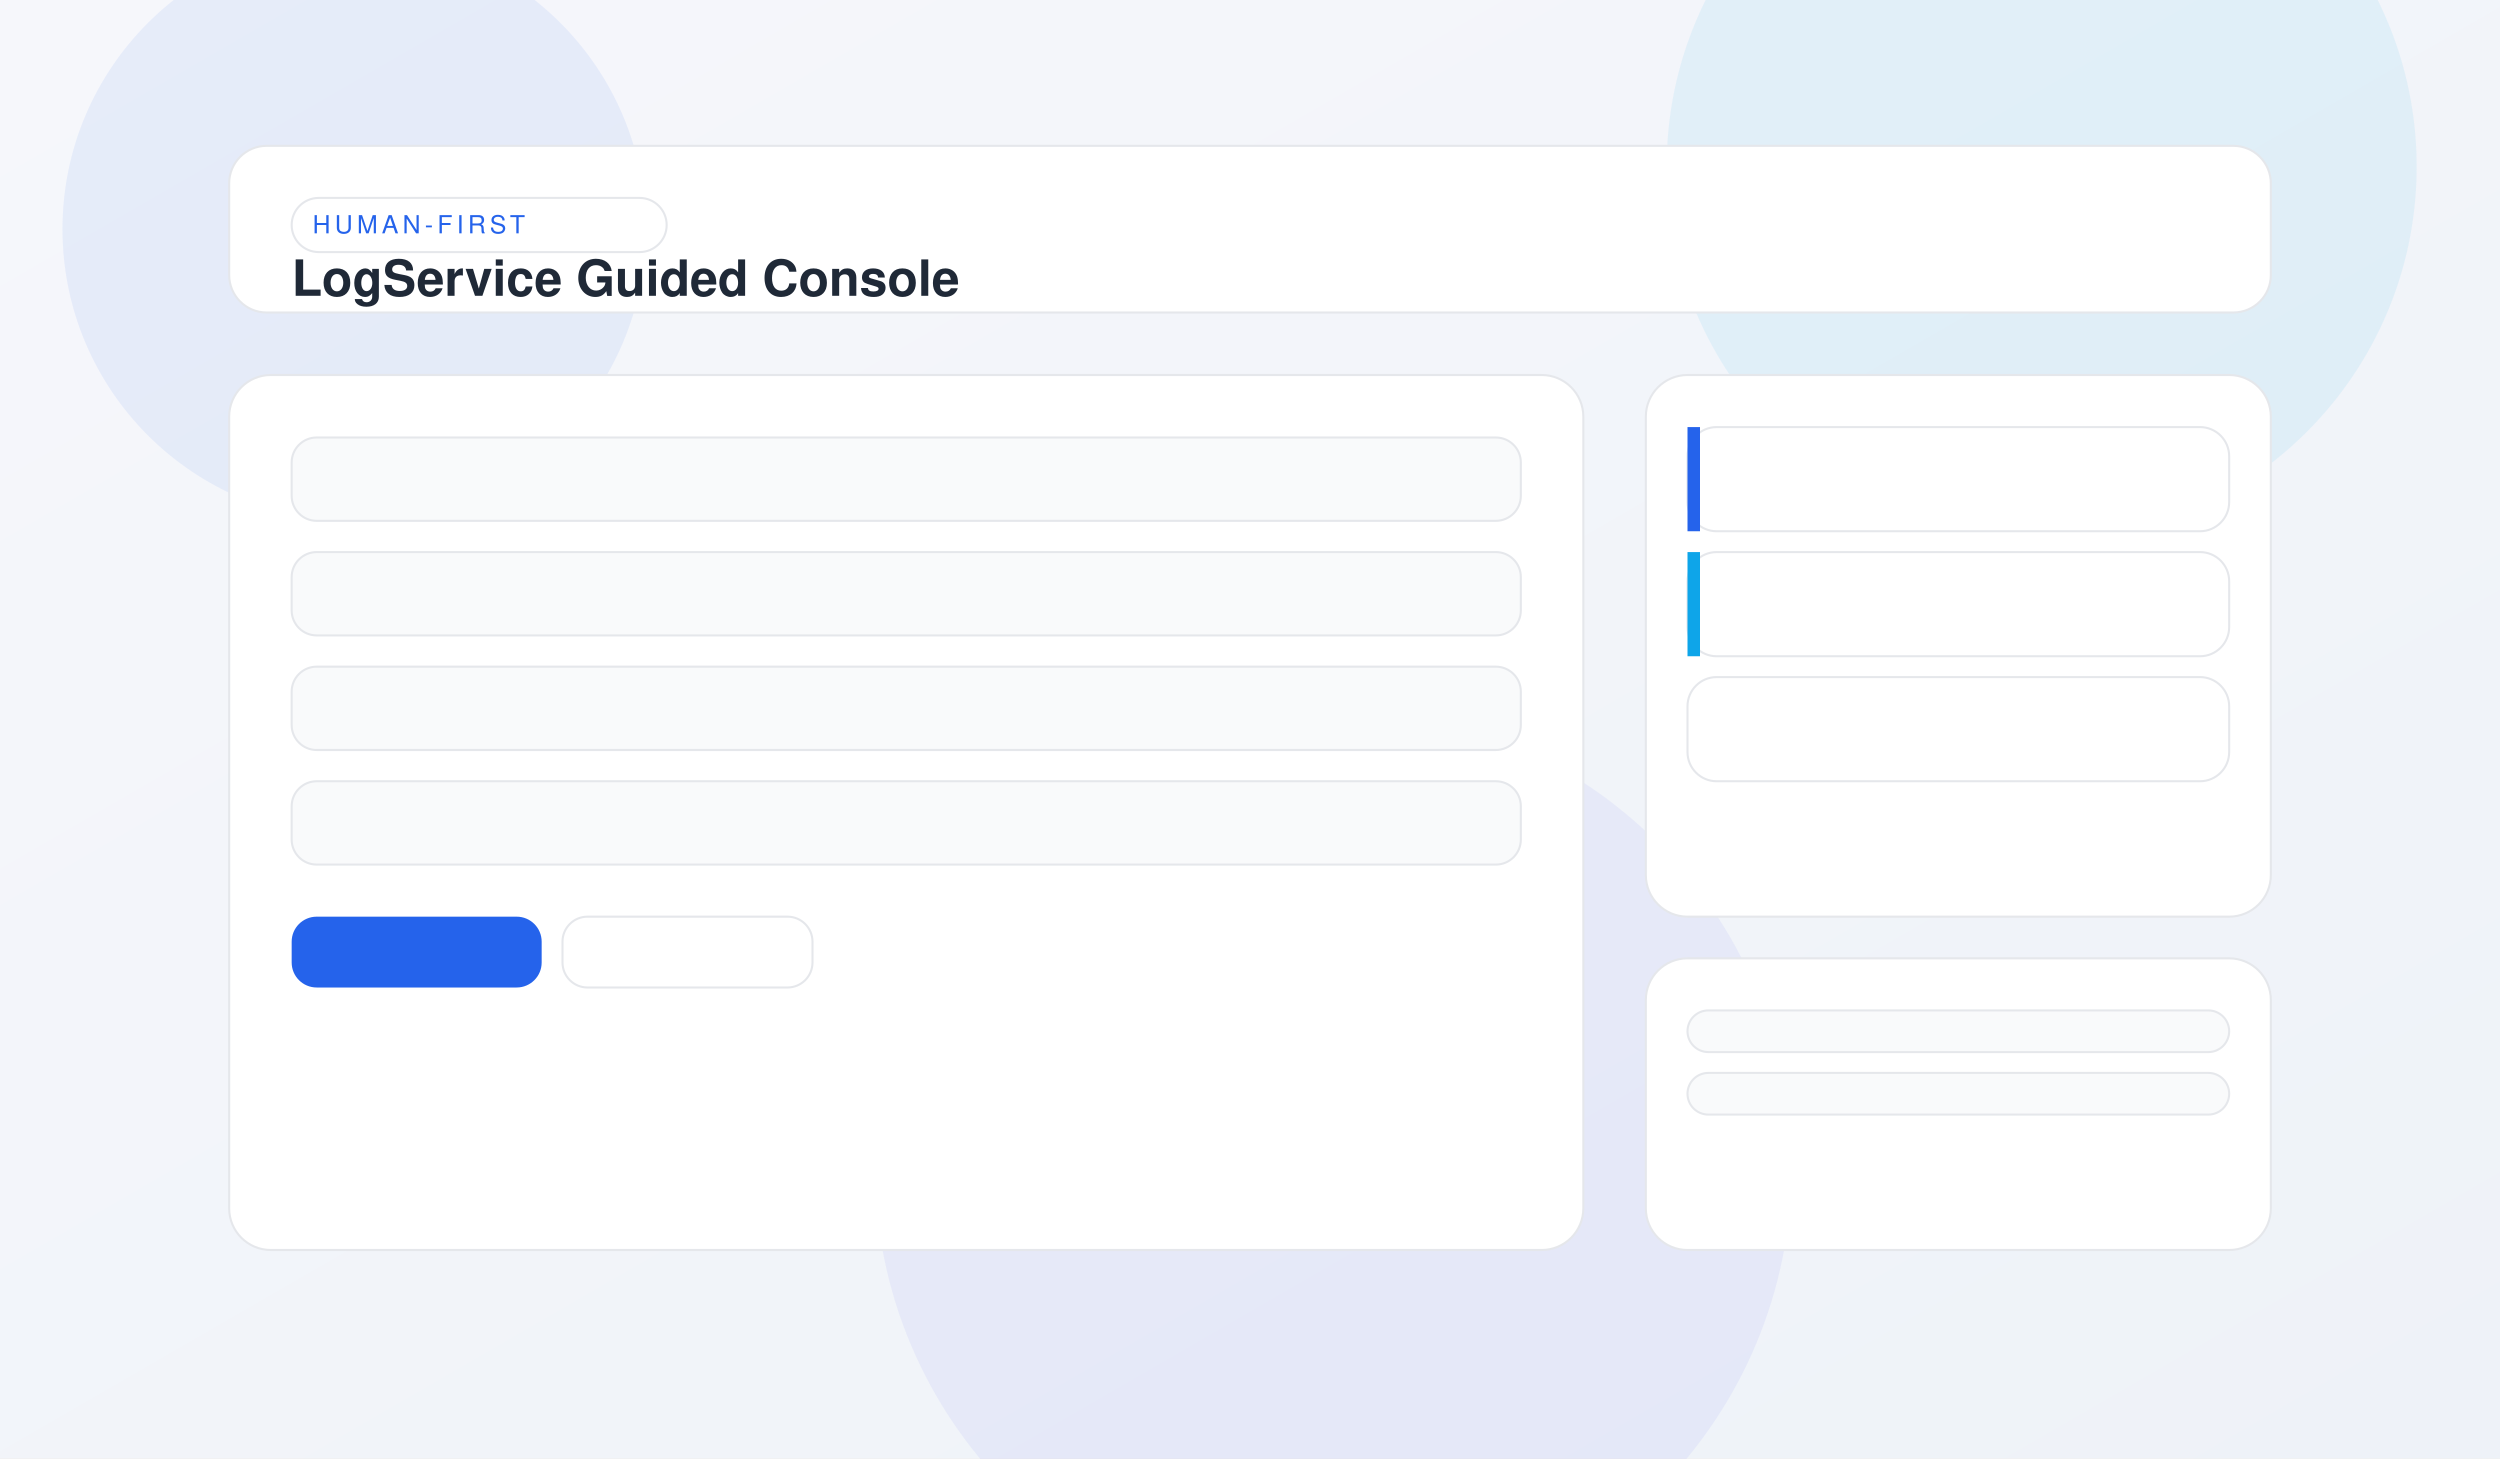
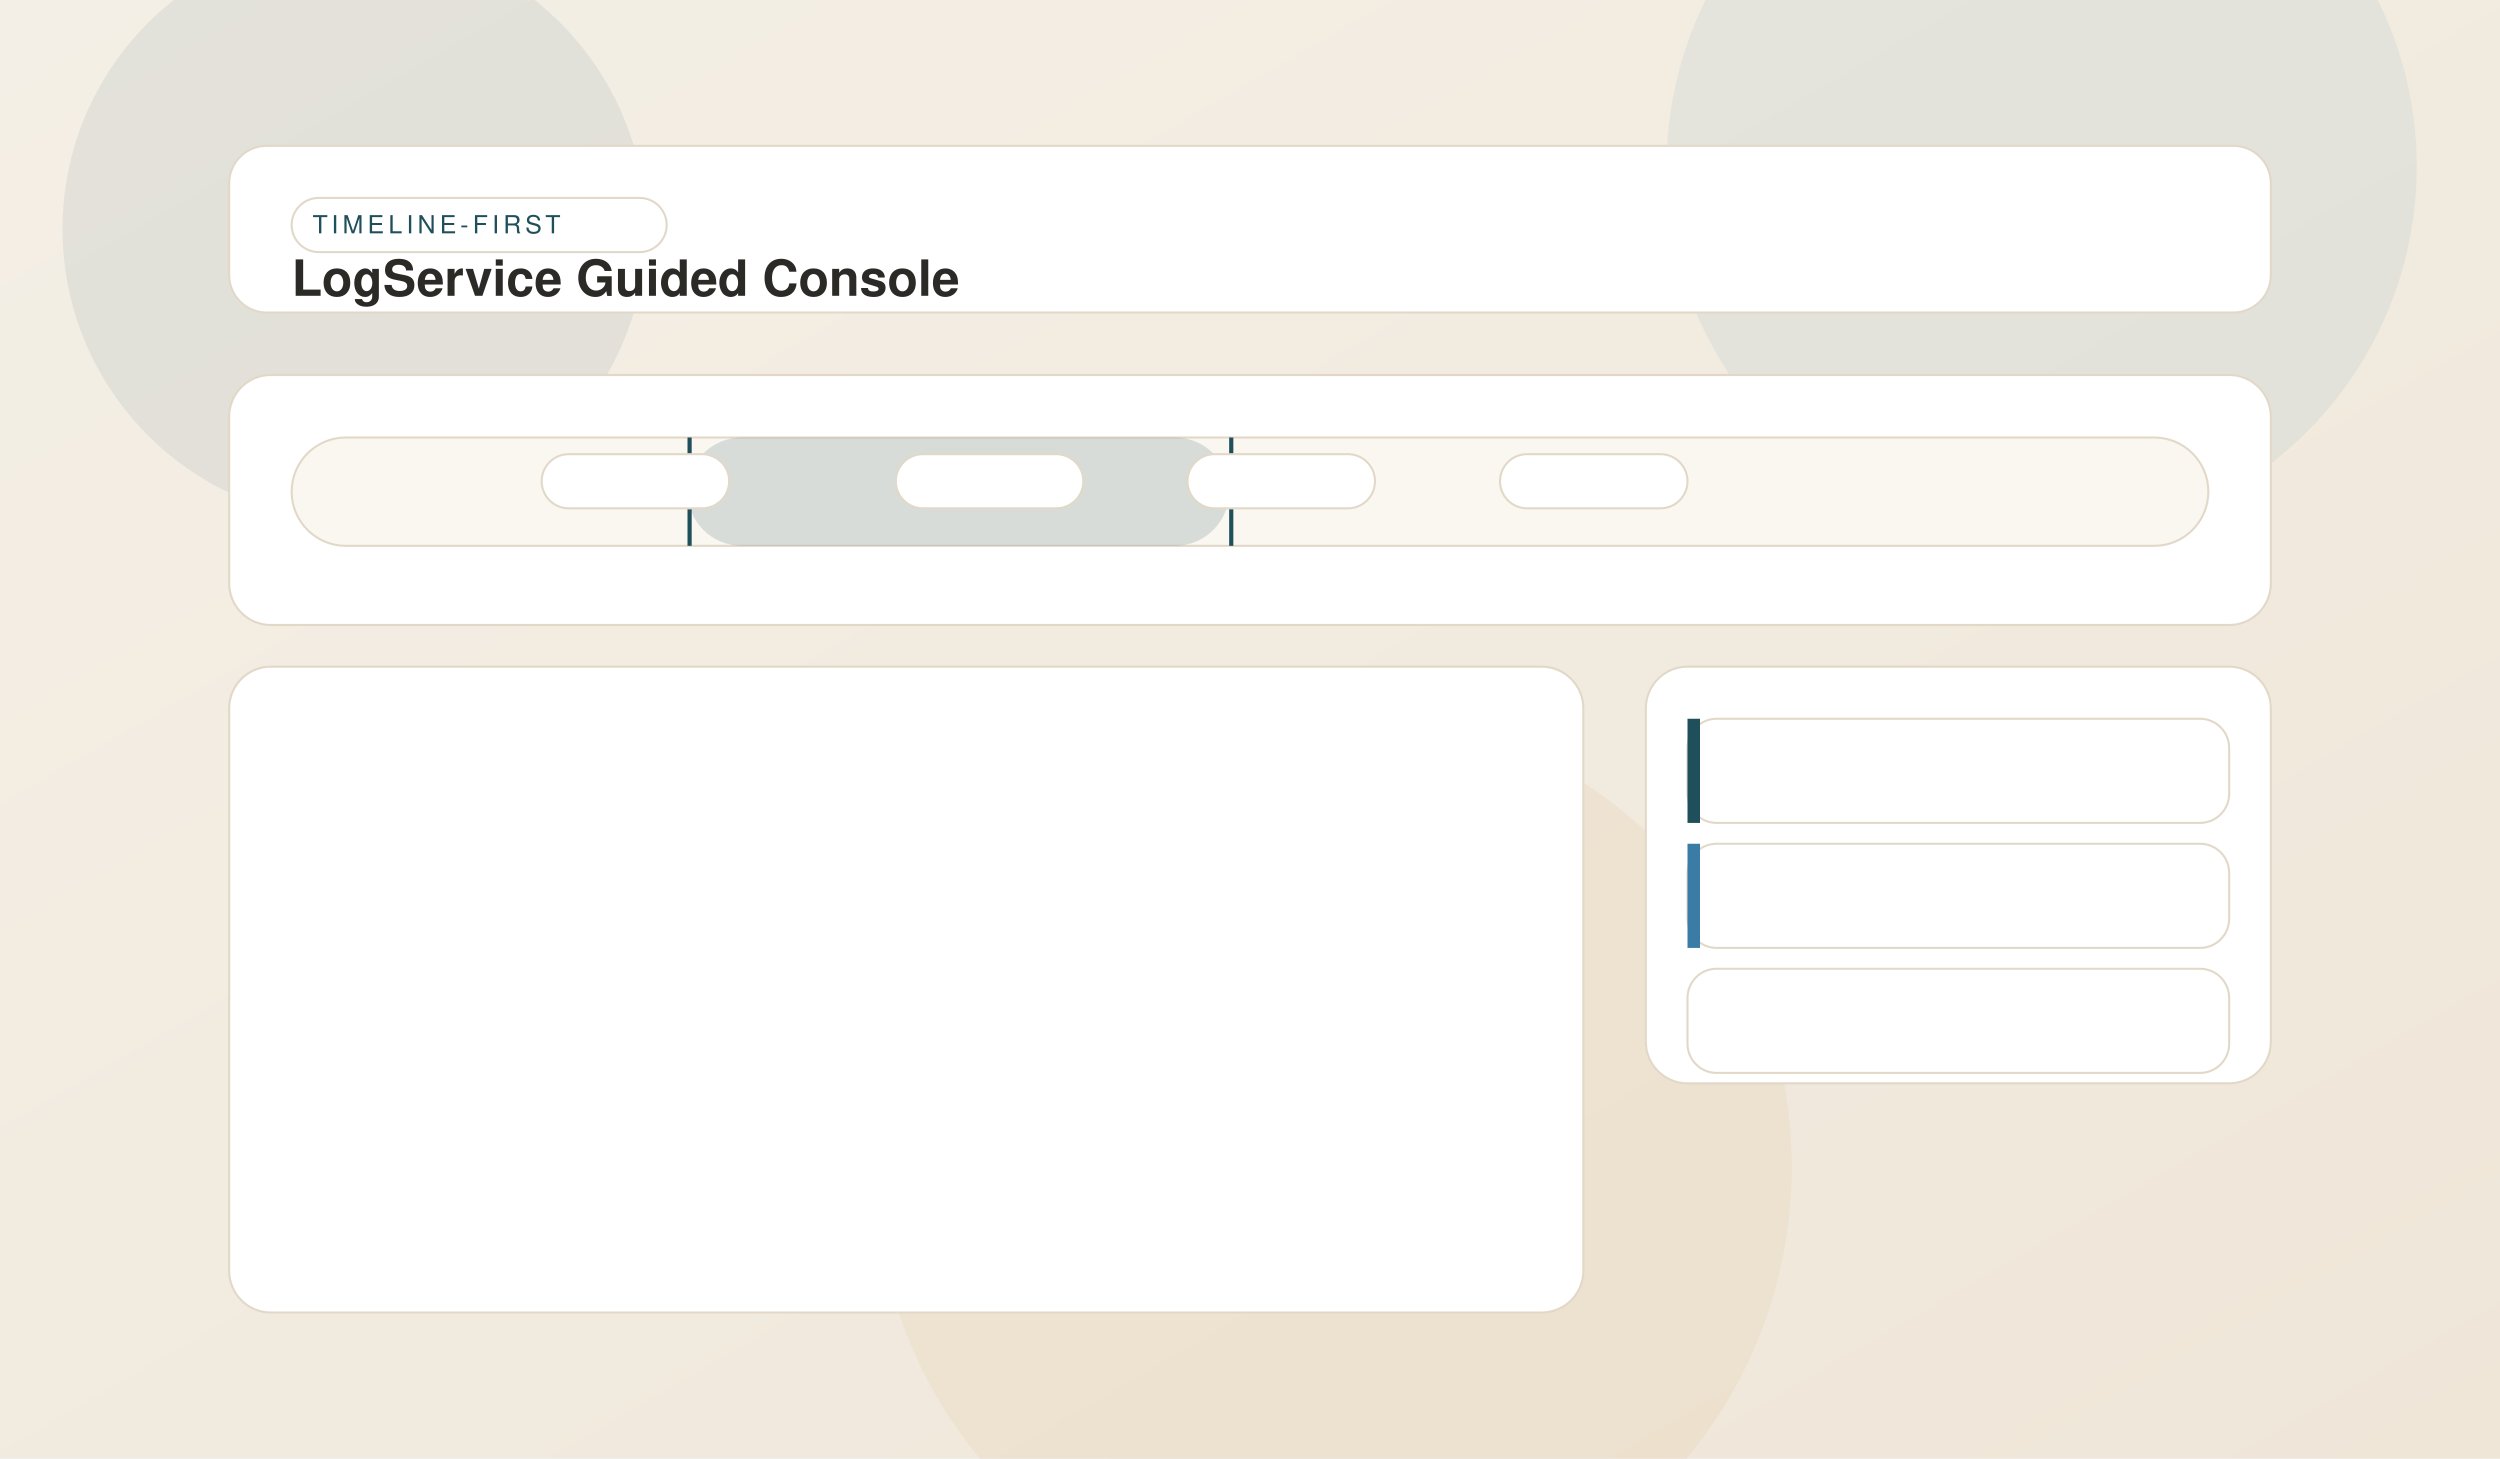
<svg xmlns="http://www.w3.org/2000/svg" width="1200" height="700" viewBox="0 0 1200 700" fill="none">
  <defs>
    <linearGradient id="bg" x1="0" y1="0" x2="1" y2="1">
-       <stop offset="0%" stop-color="#f6f7fb" />
-       <stop offset="100%" stop-color="#eef2f8" />
+       <stop offset="0%" stop-color="#f4efe6" />
+       <stop offset="100%" stop-color="#efe6d8" />
    </linearGradient>
  </defs>
  <rect width="1200" height="700" fill="url(#bg)" />
-   <circle cx="170" cy="110" r="140" fill="#2563eb" opacity="0.08" />
-   <circle cx="980" cy="80" r="180" fill="#0ea5e9" opacity="0.08" />
-   <circle cx="640" cy="560" r="220" fill="#6366f1" opacity="0.08" />
-   <rect x="110" y="70" width="980" height="80" rx="18" fill="#ffffff" stroke="#e5e7eb" />
-   <rect x="140" y="95" width="180" height="26" rx="13" fill="#ffffff" stroke="#e5e7eb" />
-   <text x="150" y="112" fill="#2563eb" font-family="Helvetica, Arial, sans-serif" font-size="12" letter-spacing="2">HUMAN-FIRST</text>
-   <text x="140" y="142" fill="#1f2937" font-family="Helvetica, Arial, sans-serif" font-size="24" font-weight="600">LogService Guided Console</text>
-   <rect x="110" y="180" width="650" height="420" rx="20" fill="#ffffff" stroke="#e5e7eb" />
-   <rect x="140" y="210" width="590" height="40" rx="12" fill="#f9fafb" stroke="#e5e7eb" />
-   <rect x="140" y="265" width="590" height="40" rx="12" fill="#f9fafb" stroke="#e5e7eb" />
-   <rect x="140" y="320" width="590" height="40" rx="12" fill="#f9fafb" stroke="#e5e7eb" />
-   <rect x="140" y="375" width="590" height="40" rx="12" fill="#f9fafb" stroke="#e5e7eb" />
-   <rect x="140" y="440" width="120" height="34" rx="12" fill="#2563eb" />
-   <rect x="270" y="440" width="120" height="34" rx="12" fill="#ffffff" stroke="#e5e7eb" />
-   <rect x="790" y="180" width="300" height="260" rx="20" fill="#ffffff" stroke="#e5e7eb" />
-   <rect x="810" y="205" width="260" height="50" rx="14" fill="#ffffff" stroke="#e5e7eb" />
-   <rect x="810" y="265" width="260" height="50" rx="14" fill="#ffffff" stroke="#e5e7eb" />
-   <rect x="810" y="325" width="260" height="50" rx="14" fill="#ffffff" stroke="#e5e7eb" />
-   <rect x="810" y="205" width="6" height="50" fill="#2563eb" />
-   <rect x="810" y="265" width="6" height="50" fill="#0ea5e9" />
-   <rect x="790" y="460" width="300" height="140" rx="20" fill="#ffffff" stroke="#e5e7eb" />
-   <rect x="810" y="485" width="260" height="20" rx="10" fill="#f9fafb" stroke="#e5e7eb" />
-   <rect x="810" y="515" width="260" height="20" rx="10" fill="#f9fafb" stroke="#e5e7eb" />
+   <circle cx="170" cy="110" r="140" fill="#1f4f5a" opacity="0.08" />
+   <circle cx="980" cy="80" r="180" fill="#3a7ca5" opacity="0.08" />
+   <circle cx="640" cy="560" r="220" fill="#c68e40" opacity="0.08" />
+   <rect x="110" y="70" width="980" height="80" rx="18" fill="#ffffff" stroke="#e2d8c8" />
+   <rect x="140" y="95" width="180" height="26" rx="13" fill="#ffffff" stroke="#e2d8c8" />
+   <text x="150" y="112" fill="#1f4f5a" font-family="Helvetica, Arial, sans-serif" font-size="12" letter-spacing="2">TIMELINE-FIRST</text>
+   <text x="140" y="142" fill="#2b2a27" font-family="Helvetica, Arial, sans-serif" font-size="24" font-weight="600">LogService Guided Console</text>
+   <rect x="110" y="180" width="980" height="120" rx="20" fill="#ffffff" stroke="#e2d8c8" />
+   <rect x="140" y="210" width="920" height="52" rx="26" fill="#faf7f1" stroke="#e2d8c8" />
+   <rect x="330" y="210" width="260" height="52" rx="26" fill="#1f4f5a" opacity="0.16" />
+   <rect x="330" y="210" width="2" height="52" fill="#1f4f5a" />
+   <rect x="590" y="210" width="2" height="52" fill="#1f4f5a" />
+   <rect x="260" y="218" width="90" height="26" rx="13" fill="#ffffff" stroke="#e2d8c8" />
+   <rect x="430" y="218" width="90" height="26" rx="13" fill="#ffffff" stroke="#e2d8c8" />
+   <rect x="570" y="218" width="90" height="26" rx="13" fill="#ffffff" stroke="#e2d8c8" />
+   <rect x="720" y="218" width="90" height="26" rx="13" fill="#ffffff" stroke="#e2d8c8" />
+   <rect x="110" y="320" width="650" height="310" rx="20" fill="#ffffff" stroke="#e2d8c8" />
+   <rect x="790" y="320" width="300" height="200" rx="20" fill="#ffffff" stroke="#e2d8c8" />
+   <rect x="810" y="345" width="260" height="50" rx="14" fill="#ffffff" stroke="#e2d8c8" />
+   <rect x="810" y="405" width="260" height="50" rx="14" fill="#ffffff" stroke="#e2d8c8" />
+   <rect x="810" y="465" width="260" height="50" rx="14" fill="#ffffff" stroke="#e2d8c8" />
+   <rect x="810" y="345" width="6" height="50" fill="#1f4f5a" />
+   <rect x="810" y="405" width="6" height="50" fill="#3a7ca5" />
</svg>
